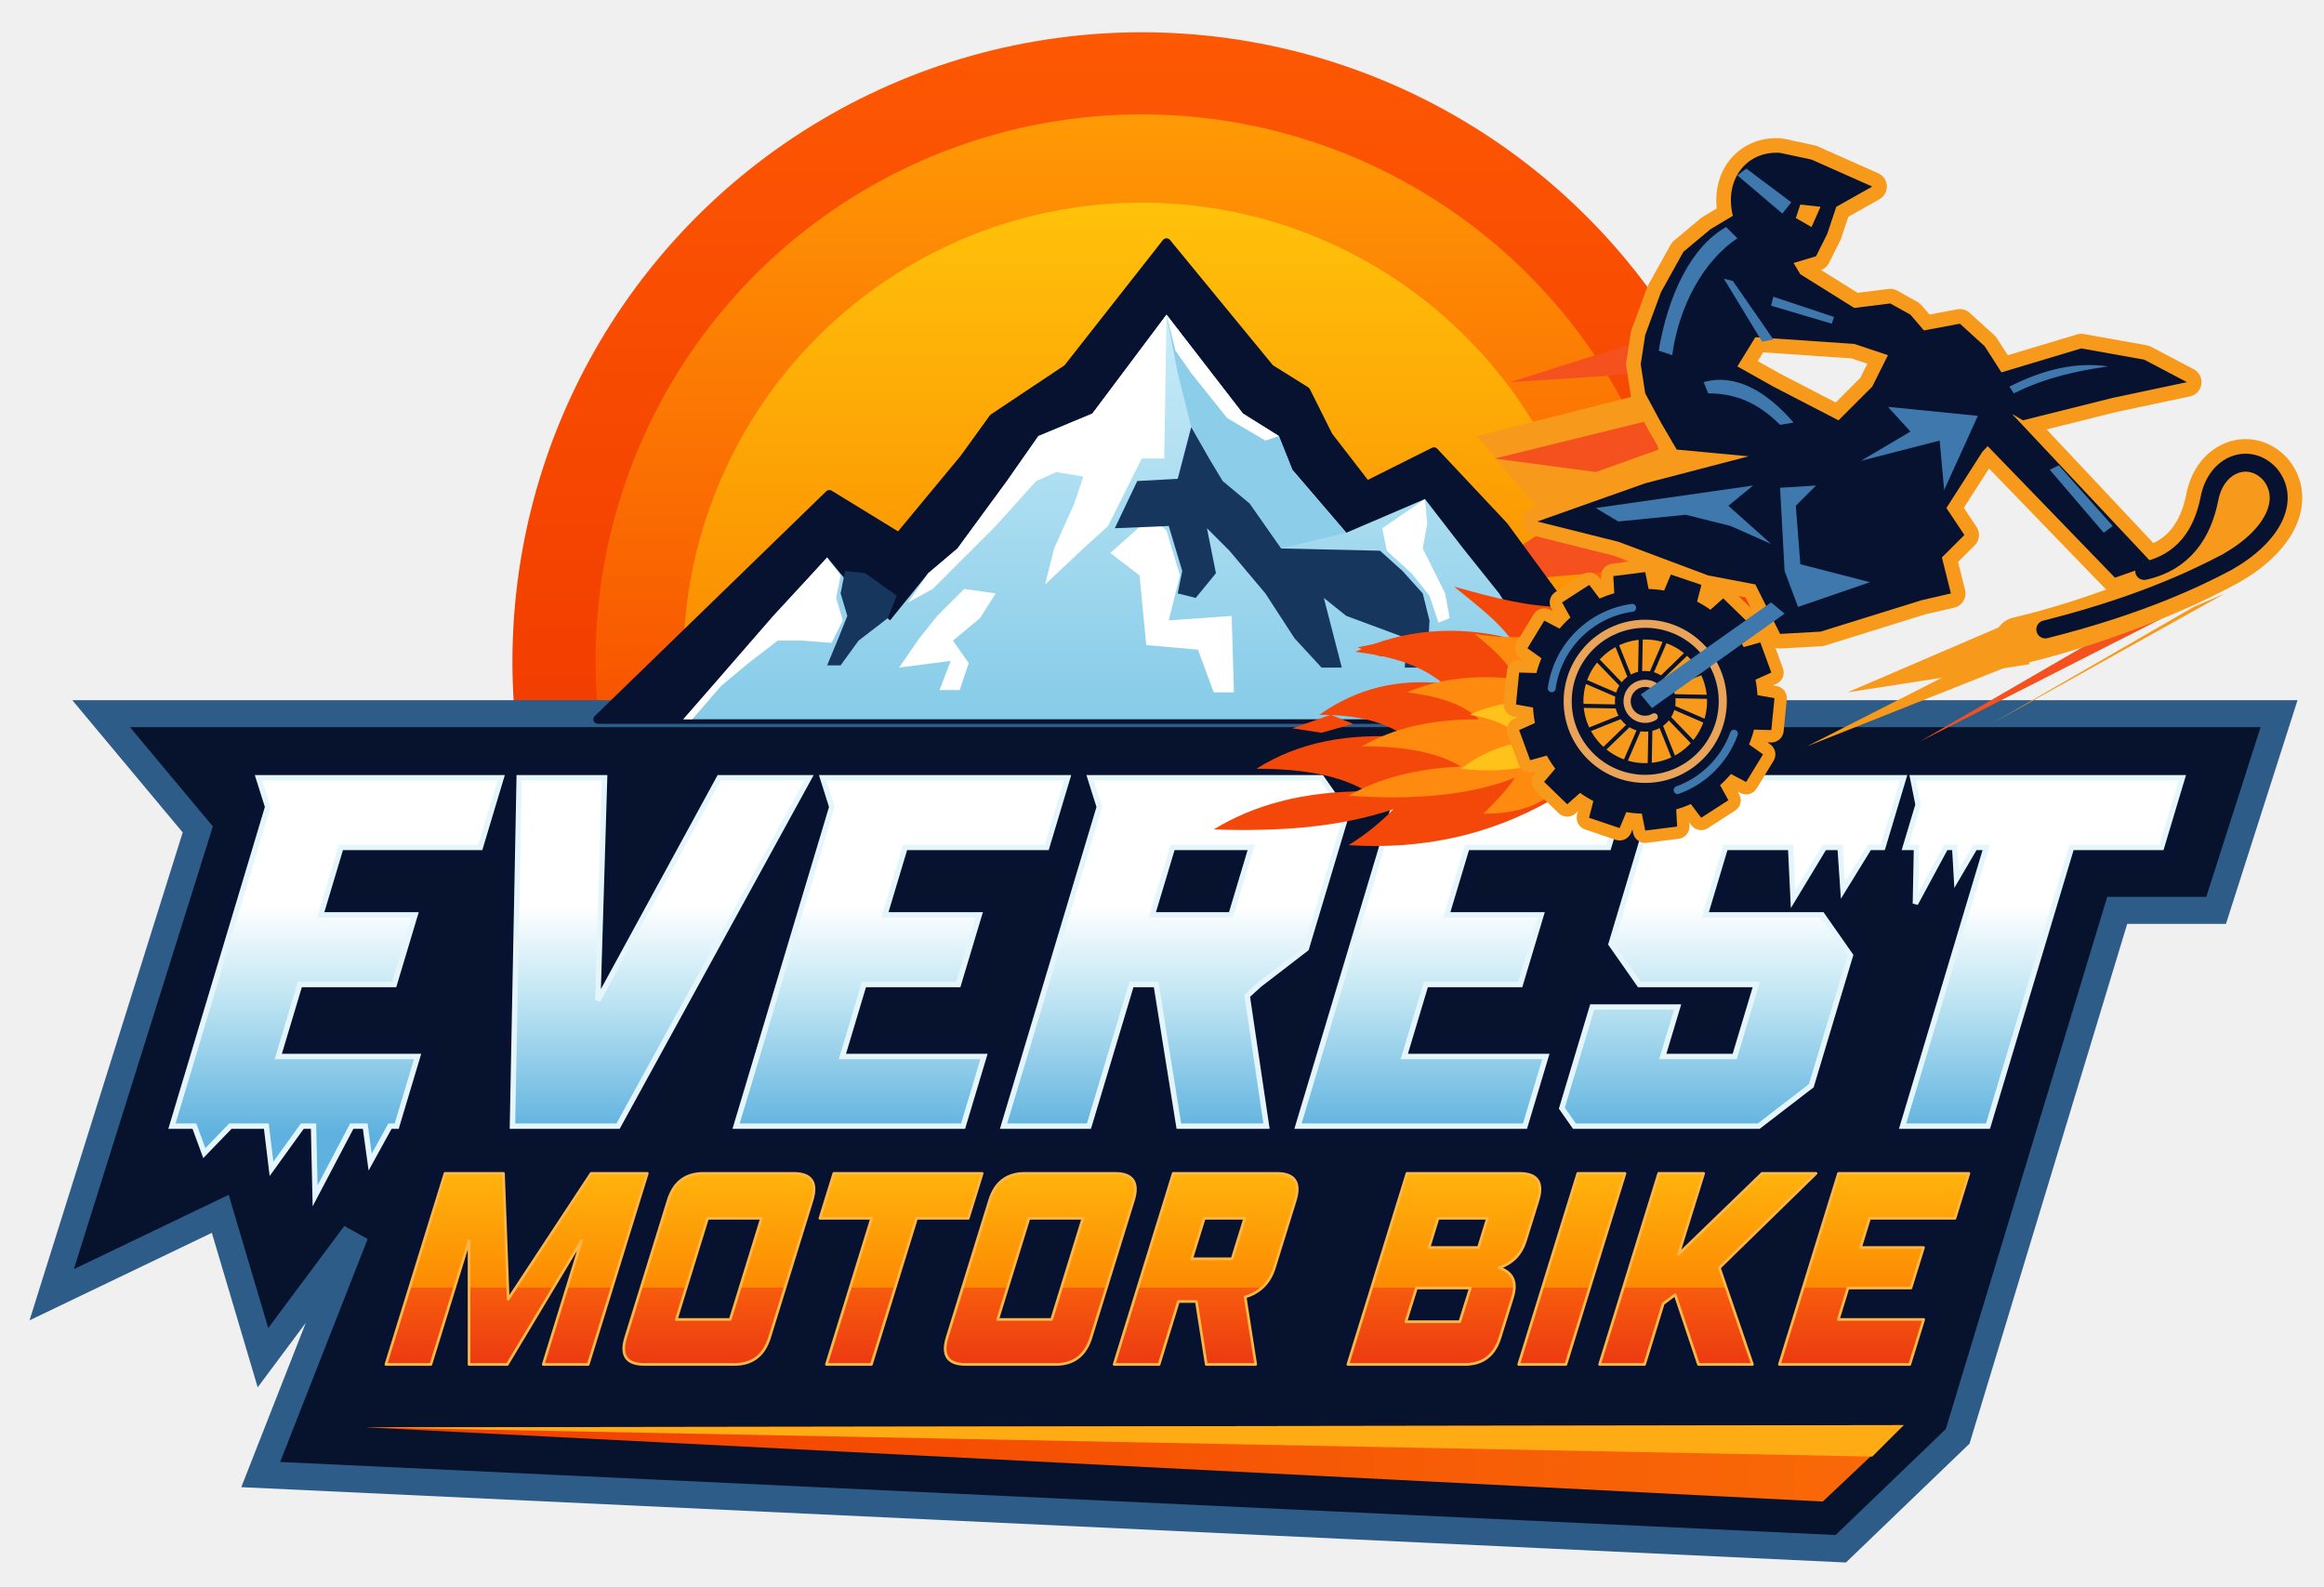
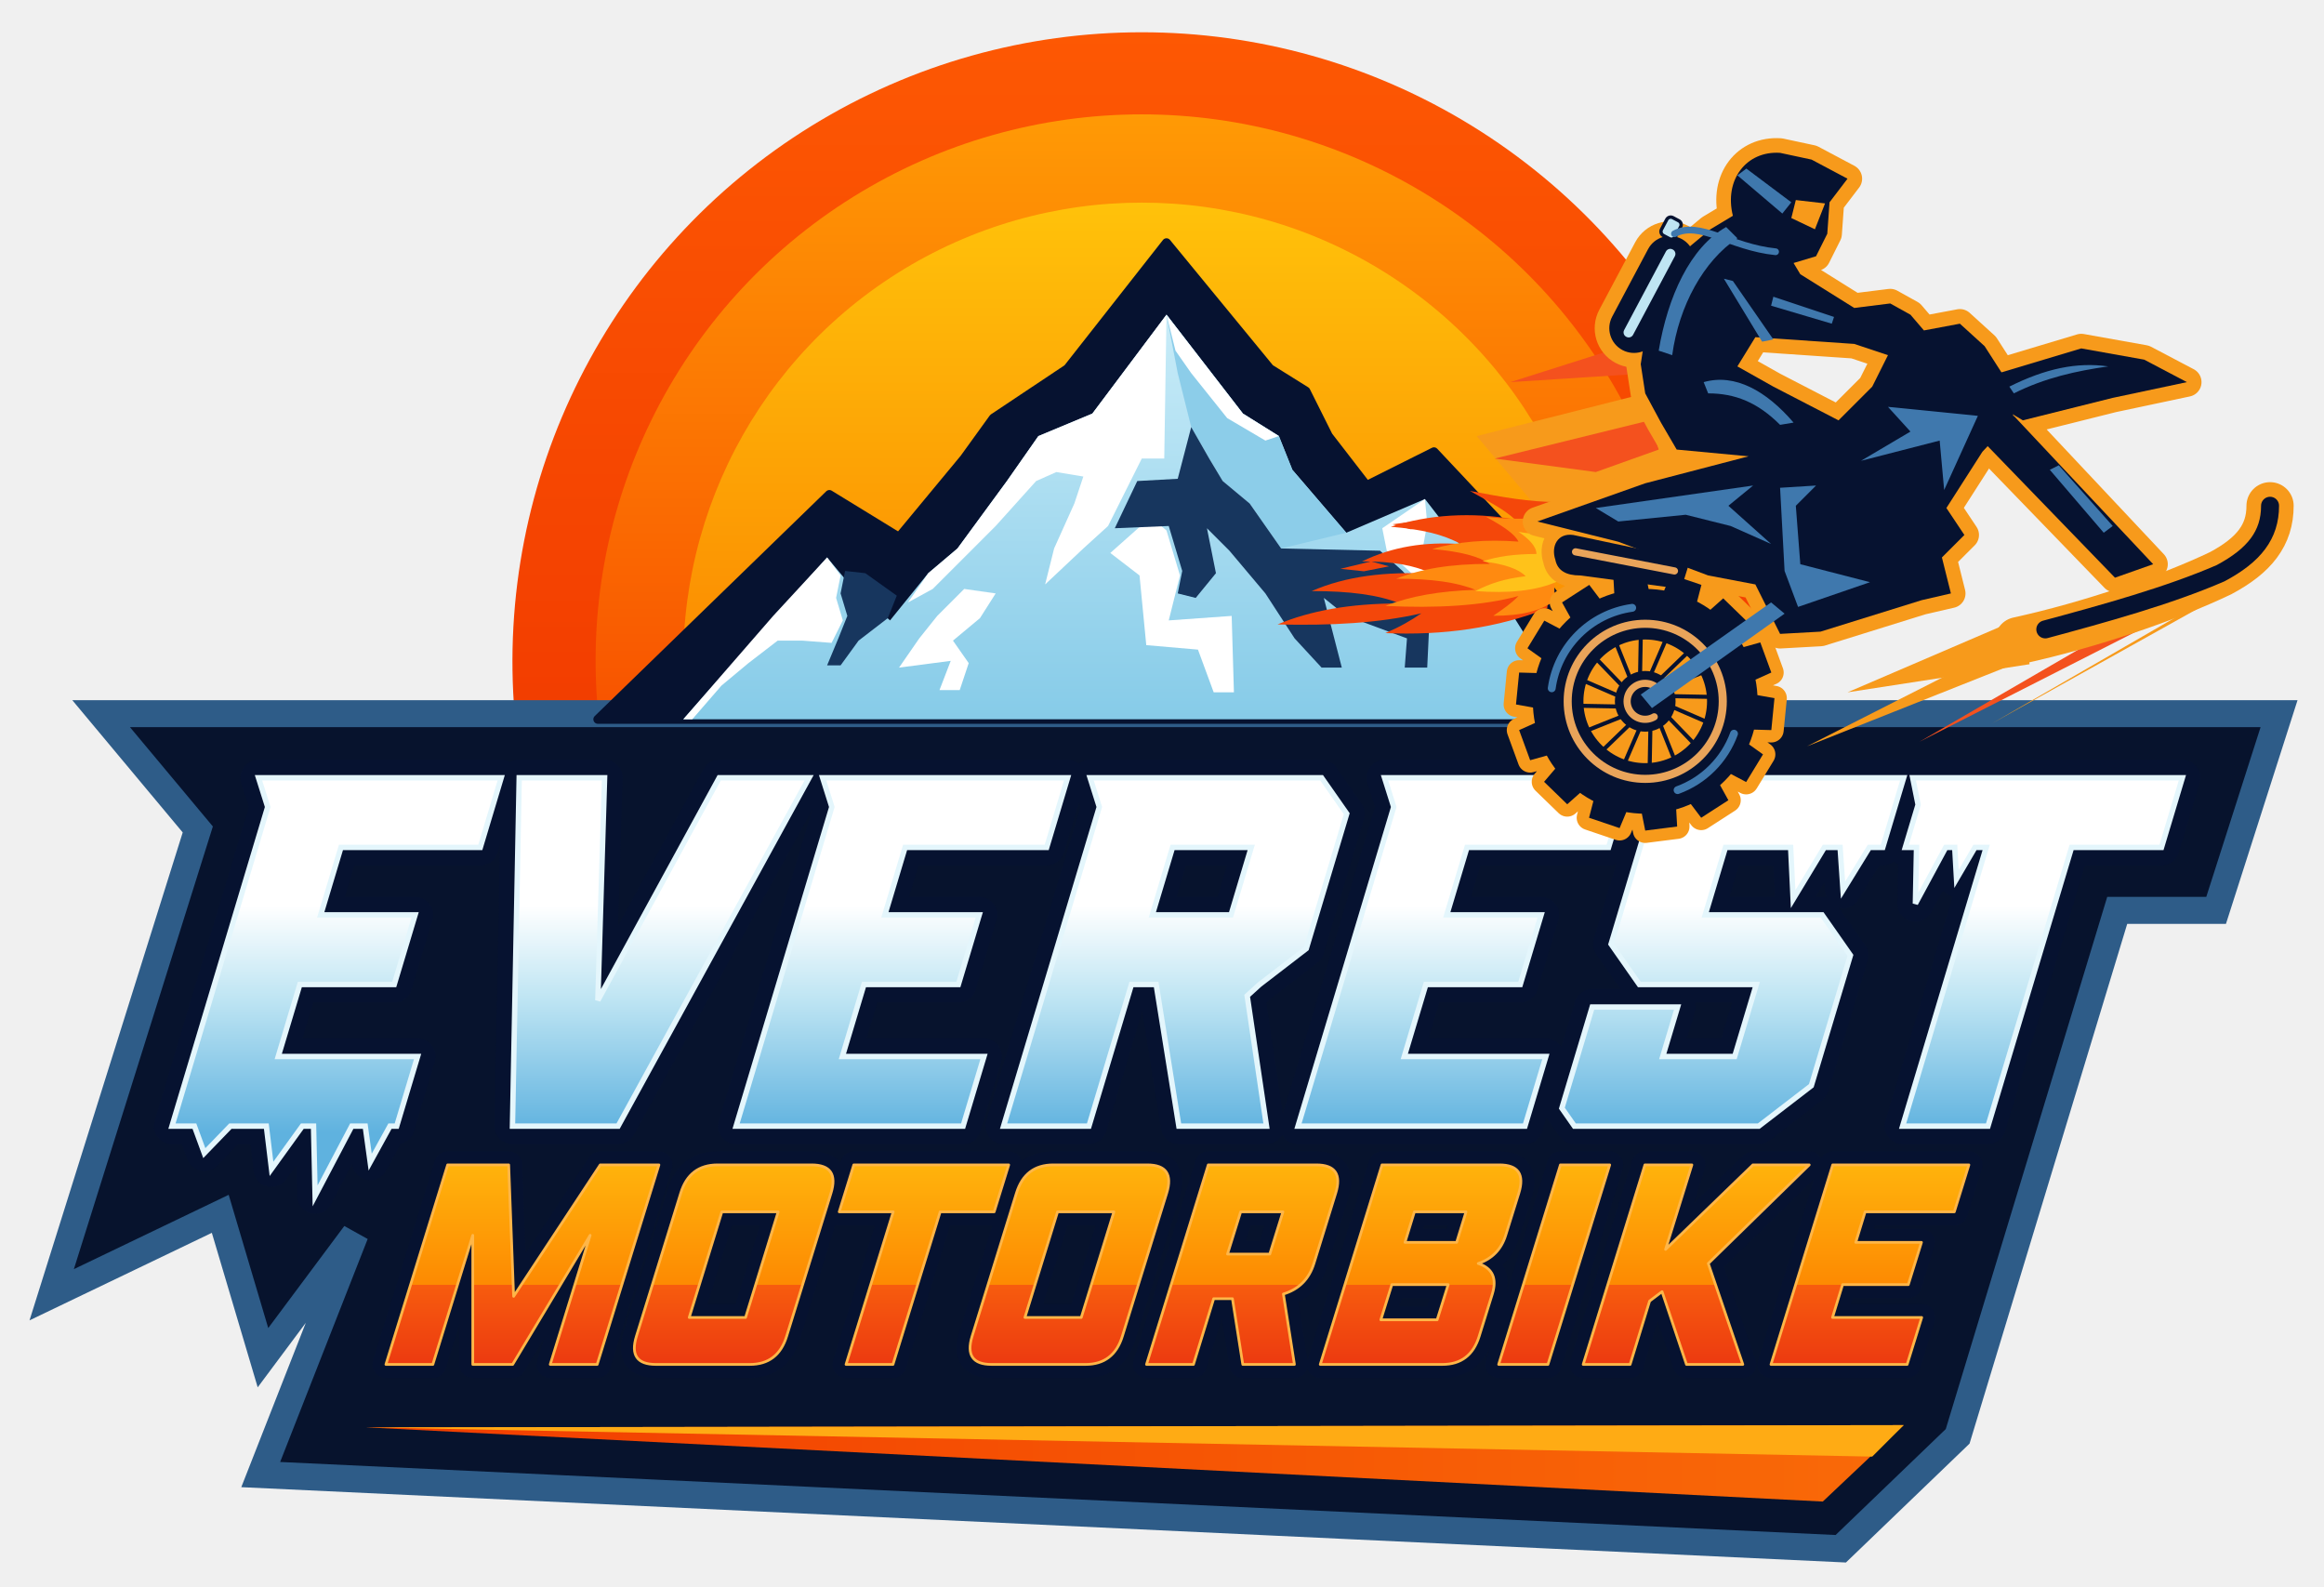
<svg xmlns="http://www.w3.org/2000/svg" width="1034" height="706" viewBox="0 0 1034 706">
  <defs>
    <linearGradient id="linear-gradient-1" x1="-80" y1="14" x2="-80" y2="318" gradientUnits="userSpaceOnUse">
      <stop offset="0" stop-color="#fd5803" />
      <stop offset="1" stop-color="#f23d00" />
    </linearGradient>
    <linearGradient id="linear-gradient-2" x1="-80" y1="50" x2="-80" y2="318" gradientUnits="userSpaceOnUse">
      <stop offset="0" stop-color="#ff9a05" />
      <stop offset="1" stop-color="#f85300" />
    </linearGradient>
    <linearGradient id="linear-gradient-3" x1="-80" y1="90" x2="-80" y2="318" gradientUnits="userSpaceOnUse">
      <stop offset="0" stop-color="#ffc20a" />
      <stop offset="1" stop-color="#fb8500" />
    </linearGradient>
    <linearGradient id="linear-gradient-4" x1="-80" y1="140" x2="-80" y2="320" gradientUnits="userSpaceOnUse">
      <stop offset="0" stop-color="#c9ecf8" />
      <stop offset="1" stop-color="#86cbe8" />
    </linearGradient>
    <linearGradient id="linear-gradient-5" x1="163" y1="-96" x2="847" y2="-96" gradientUnits="userSpaceOnUse">
      <stop offset="0" stop-color="#f23d00" />
      <stop offset="1" stop-color="#f96a08" />
    </linearGradient>
-     <linearGradient id="linear-gradient-6" x1="-80" y1="522" x2="-80" y2="607" gradientUnits="userSpaceOnUse">
+     <linearGradient id="linear-gradient-6" x1="-80" y1="518.22" x2="-80" y2="607" gradientUnits="userSpaceOnUse">
      <stop offset="0" stop-color="#ffb30c" />
      <stop offset="0.6" stop-color="#fd8a02" />
      <stop offset="0.6" stop-color="#f75c0e" />
      <stop offset="1" stop-color="#ec3a10" />
    </linearGradient>
    <linearGradient id="linear-gradient-7" x1="-80" y1="346" x2="-80" y2="504" gradientUnits="userSpaceOnUse">
      <stop offset="0" stop-color="#ffffff" />
      <stop offset="0.36" stop-color="#ffffff" />
      <stop offset="0.62" stop-color="#bfe5f3" />
      <stop offset="1" stop-color="#5fb2df" />
    </linearGradient>
  </defs>
  <g id="sol">
    <path d="M229 318 C220.075 212.683 271.215 111.316 361.223 55.911 C451.232 0.506 564.768 0.506 654.777 55.911 C744.785 111.316 795.925 212.683 787 318 Z" fill="url(#linear-gradient-1)" />
    <path d="M266.2 318 C257.009 225.861 300.981 136.507 379.594 87.578 C458.206 38.648 557.794 38.648 636.406 87.578 C715.019 136.507 758.991 225.861 749.8 318 Z" fill="url(#linear-gradient-2)" />
    <path d="M305.4 318 C296.206 239.931 332.687 163.525 399.176 121.591 C465.666 79.658 550.334 79.658 616.824 121.591 C683.313 163.525 719.794 239.931 710.6 318 Z" fill="url(#linear-gradient-3)" />
  </g>
  <g id="rastro-piloto">
    <polygon points="672,170 735,150 734,166" fill="#f4511e" />
    <polygon points="657,194 736,174 740,192 780,202 732,216 684,226" fill="#f79a1b" />
    <polygon points="651,260 690,234 726,242 720,254" fill="#f4511e" />
    <polygon points="665,204 734,187 738,200 710,210" fill="#f4511e" />
  </g>
  <g id="escudo">
    <polygon points="45,317.5 1014,317.5 986,405 942,405 871,639 819,689 116,656 158,549 117,604 98,540 23,576 88,369" fill="#07132d" stroke="#2e5c88" stroke-width="12" stroke-miterlimit="6" />
  </g>
  <g id="montanha">
    <polygon points="266,320 369,220 400,239 429,204 442,186 460,174 475,164 519,108 565,164 581,174 591,194 608,216 638,201 669,234 691,264 720,320" fill="#061230" stroke="#061230" stroke-width="4" stroke-linejoin="round" />
    <polygon points="304,320 368,248 378,260 396,276 413,255 426,244 448,214 462,194 486,184 519,140 553,184 569,194 575,209 599,237 634,222 651,244 667,264 702,320" fill="url(#linear-gradient-4)" />
    <polygon points="519,140 553,184 569,194 575,209 599,237 570,244 556,224 544,214 538,204 530,190 524,166" fill="#8ccde9" />
    <polygon points="519,140 518,204 508,204 493,234 482,244 465,260 469,244 478,224 482,212 470,210 461,214 443,234 415,262 404,268 413,255 426,244 448,214 462,194 486,184" fill="#ffffff" />
    <polygon points="512,230 519,236 525,256 520,276 548,274 549,308 540,308 533,289 510,287 507,256 494,246" fill="#ffffff" />
    <polygon points="519,140 553,184 569,194 563,196 546,186 530,166 523,156" fill="#ffffff" />
    <polygon points="634,222 615,235 617,245 628,255 636,265 640,277 645,275 643,264 638,254 633,244 635,233" fill="#ffffff" />
    <polygon points="368,248 374,256 372,266 375,276 370,286 357,285 346,285 333,295 321,305 308,320 304,320 344,274" fill="#ffffff" />
    <polygon points="429,262 443,264 436,275 424,285 431,295 427,307 418,307 423,294 400,297 409,284 417,274" fill="#ffffff" />
    <polygon points="530,190 538,204 544,214 556,224 570,244 614,245 624,254 633,264 636,276 635,297 625,297 626,284 599,274 589,266 597,297 588,297 576,284 563,264 547,245 537,235 541,255 532,266 524,264 526,254 520,234 496,235 506,214 524,213" fill="#17365e" />
    <polygon points="376,254 385,255 399,265 395,275 382,285 374,296 368,296 373,284 377,274 374,264" fill="#17365e" />
  </g>
  <g id="faixa-velocidade">
    <polygon points="163,635 847,634 811,668" fill="url(#linear-gradient-5)" />
    <polygon points="163,635 847,634 833,648" fill="#ffab14" />
  </g>
  <g id="motor-bike">
-     <path d="M198 522 L224 522 L226.1 578 L263 522 L288 522 L261.7 607 L241.7 607 L258.7 552 L225.7 607 L208.7 607 L208.7 552 L191.7 607 L171.7 607 Z M313 522 L353 522 C361 522 363.767 526 361.3 534 L342.4 595 C339.933 603 334.7 607 326.7 607 L286.7 607 C278.7 607 275.933 603 278.4 595 L297.3 534 C299.767 526 305 522 313 522 Z M314.8 542 L338.8 542 L324.9 587 L300.9 587 Z M371 522 L437 522 L430.8 542 L407.8 542 L387.7 607 L367.7 607 L387.8 542 L364.8 542 Z M456 522 L496 522 C504 522 506.767 526 504.3 534 L485.4 595 C482.933 603 477.7 607 469.7 607 L429.7 607 C421.7 607 418.933 603 421.4 595 L440.3 534 C442.767 526 448 522 456 522 Z M457.8 542 L481.8 542 L467.9 587 L443.9 587 Z M522 522 L568 522 C576 522 578.767 526 576.3 534 L567 564 C564.933 570.667 560.6 575 554 577 L558.7 607 L536.7 607 L532.3 579 L524.3 579 L515.7 607 L495.7 607 Z M535.8 542 L553.8 542 L548.2 560 L530.2 560 Z M626 522 L676 522 C684 522 686.767 526 684.3 534 L678.7 552 C676.833 558 672.933 562 667 564 C673.067 566 675.067 570.333 673 577 L667.4 595 C664.933 603 659.7 607 651.7 607 L599.7 607 Z M639.8 542 L661.8 542 L657.8 555 L635.8 555 Z M630.2 573 L654.2 573 L649.5 588 L625.5 588 Z M702 522 L723 522 L696.7 607 L675.7 607 Z M738 522 L758 522 L746.8 558 L784 522 L808 522 L765 564 L779.7 607 L755.7 607 L745.3 576 L740 580 L731.7 607 L711.7 607 Z M818 522 L876 522 L869.8 542 L831.8 542 L827.8 555 L855.8 555 L850.2 573 L822.2 573 L817.9 587 L855.9 587 L849.7 607 L791.7 607 Z" fill="none" stroke="#061230" stroke-width="12" stroke-linejoin="round" />
-     <path d="M198 522 L224 522 L226.1 578 L263 522 L288 522 L261.7 607 L241.7 607 L258.7 552 L225.7 607 L208.7 607 L208.7 552 L191.7 607 L171.7 607 Z M313 522 L353 522 C361 522 363.767 526 361.3 534 L342.4 595 C339.933 603 334.7 607 326.7 607 L286.7 607 C278.7 607 275.933 603 278.4 595 L297.3 534 C299.767 526 305 522 313 522 Z M314.8 542 L338.8 542 L324.9 587 L300.9 587 Z M371 522 L437 522 L430.8 542 L407.8 542 L387.7 607 L367.7 607 L387.8 542 L364.8 542 Z M456 522 L496 522 C504 522 506.767 526 504.3 534 L485.4 595 C482.933 603 477.7 607 469.7 607 L429.7 607 C421.7 607 418.933 603 421.4 595 L440.3 534 C442.767 526 448 522 456 522 Z M457.8 542 L481.8 542 L467.9 587 L443.9 587 Z M522 522 L568 522 C576 522 578.767 526 576.3 534 L567 564 C564.933 570.667 560.6 575 554 577 L558.7 607 L536.7 607 L532.3 579 L524.3 579 L515.7 607 L495.7 607 Z M535.8 542 L553.8 542 L548.2 560 L530.2 560 Z M626 522 L676 522 C684 522 686.767 526 684.3 534 L678.7 552 C676.833 558 672.933 562 667 564 C673.067 566 675.067 570.333 673 577 L667.4 595 C664.933 603 659.7 607 651.7 607 L599.7 607 Z M639.8 542 L661.8 542 L657.8 555 L635.8 555 Z M630.2 573 L654.2 573 L649.5 588 L625.5 588 Z M702 522 L723 522 L696.7 607 L675.7 607 Z M738 522 L758 522 L746.8 558 L784 522 L808 522 L765 564 L779.7 607 L755.7 607 L745.3 576 L740 580 L731.7 607 L711.7 607 Z M818 522 L876 522 L869.8 542 L831.8 542 L827.8 555 L855.8 555 L850.2 573 L822.2 573 L817.9 587 L855.9 587 L849.7 607 L791.7 607 Z" fill="url(#linear-gradient-6)" fill-rule="evenodd" stroke="#ffb648" stroke-width="1.2" stroke-linejoin="round" />
+     <path d="M199.17 518.22 L226.33 518.22 L228.52 576.71 L267.06 518.22 L293.17 518.22 L265.7 607 L244.81 607 L262.57 549.55 L228.1 607 L210.35 607 L210.35 549.55 L192.59 607 L171.7 607 Z M319.29 518.22 L361.07 518.22 C369.42 518.22 372.31 522.4 369.74 530.75 L349.99 594.47 C347.42 602.82 341.95 607 333.6 607 L291.82 607 C283.46 607 280.57 602.82 283.15 594.47 L302.89 530.75 C305.46 522.4 310.93 518.22 319.29 518.22 Z M321.17 539.11 L346.23 539.11 L331.72 586.11 L306.65 586.11 Z M379.87 518.22 L448.8 518.22 L442.33 539.11 L418.3 539.11 L397.31 607 L376.42 607 L397.41 539.11 L373.39 539.11 Z M468.65 518.22 L510.43 518.22 C518.78 518.22 521.67 522.4 519.1 530.75 L499.36 594.47 C496.78 602.82 491.31 607 482.96 607 L441.18 607 C432.82 607 429.93 602.82 432.51 594.47 L452.25 530.75 C454.83 522.4 460.29 518.22 468.65 518.22 Z M470.53 539.11 L495.6 539.11 L481.08 586.11 L456.01 586.11 Z M537.59 518.22 L585.63 518.22 C593.99 518.22 596.88 522.4 594.3 530.75 L584.59 562.09 C582.43 569.05 577.9 573.58 571.01 575.67 L575.92 607 L552.94 607 L548.34 577.75 L539.99 577.75 L531 607 L510.11 607 Z M552 539.11 L570.8 539.11 L564.95 557.91 L546.15 557.91 Z M614.88 518.22 L667.1 518.22 C675.46 518.22 678.35 522.4 675.77 530.75 L669.92 549.55 C667.97 555.82 663.9 560 657.7 562.09 C664.04 564.18 666.13 568.7 663.97 575.67 L658.12 594.47 C655.54 602.82 650.08 607 641.72 607 L587.41 607 Z M629.29 539.11 L652.27 539.11 L648.09 552.69 L625.11 552.69 Z M619.26 571.49 L644.33 571.49 L639.42 587.15 L614.36 587.15 Z M694.26 518.22 L716.19 518.22 L688.72 607 L666.79 607 Z M731.86 518.22 L752.75 518.22 L741.05 555.82 L779.91 518.22 L804.97 518.22 L760.06 562.09 L775.42 607 L750.35 607 L739.49 574.62 L733.95 578.8 L725.28 607 L704.39 607 Z M815.42 518.22 L876 518.22 L869.52 539.11 L829.83 539.11 L825.66 552.69 L854.9 552.69 L849.05 571.49 L819.81 571.49 L815.32 586.11 L855.01 586.11 L848.53 607 L787.95 607 Z" fill="none" stroke="#061230" stroke-width="12" stroke-linejoin="round" />
+     <path d="M199.17 518.22 L226.33 518.22 L228.52 576.71 L267.06 518.22 L293.17 518.22 L265.7 607 L244.81 607 L262.57 549.55 L228.1 607 L210.35 607 L210.35 549.55 L192.59 607 L171.7 607 Z M319.29 518.22 L361.07 518.22 C369.42 518.22 372.31 522.4 369.74 530.75 L349.99 594.47 C347.42 602.82 341.95 607 333.6 607 L291.82 607 C283.46 607 280.57 602.82 283.15 594.47 L302.89 530.75 C305.46 522.4 310.93 518.22 319.29 518.22 Z M321.17 539.11 L346.23 539.11 L331.72 586.11 L306.65 586.11 Z M379.87 518.22 L448.8 518.22 L442.33 539.11 L418.3 539.11 L397.31 607 L376.42 607 L397.41 539.11 L373.39 539.11 Z M468.65 518.22 L510.43 518.22 C518.78 518.22 521.67 522.4 519.1 530.75 L499.36 594.47 C496.78 602.82 491.31 607 482.96 607 L441.18 607 C432.82 607 429.93 602.82 432.51 594.47 L452.25 530.75 C454.83 522.4 460.29 518.22 468.65 518.22 Z M470.53 539.11 L495.6 539.11 L481.08 586.11 L456.01 586.11 Z M537.59 518.22 L585.63 518.22 C593.99 518.22 596.88 522.4 594.3 530.75 L584.59 562.09 C582.43 569.05 577.9 573.58 571.01 575.67 L575.92 607 L552.94 607 L548.34 577.75 L539.99 577.75 L531 607 L510.11 607 Z M552 539.11 L570.8 539.11 L564.95 557.91 L546.15 557.91 Z M614.88 518.22 L667.1 518.22 C675.46 518.22 678.35 522.4 675.77 530.75 L669.92 549.55 C667.97 555.82 663.9 560 657.7 562.09 C664.04 564.18 666.13 568.7 663.97 575.67 L658.12 594.47 C655.54 602.82 650.08 607 641.72 607 L587.41 607 Z M629.29 539.11 L652.27 539.11 L648.09 552.69 L625.11 552.69 Z M619.26 571.49 L644.33 571.49 L639.42 587.15 L614.36 587.15 Z M694.26 518.22 L716.19 518.22 L688.72 607 L666.79 607 Z M731.86 518.22 L752.75 518.22 L741.05 555.82 L779.91 518.22 L804.97 518.22 L760.06 562.09 L775.42 607 L750.35 607 L739.49 574.62 L733.95 578.8 L725.28 607 L704.39 607 Z M815.42 518.22 L876 518.22 L869.52 539.11 L829.83 539.11 L825.66 552.69 L854.9 552.69 L849.05 571.49 L819.81 571.49 L815.32 586.11 L855.01 586.11 L848.53 607 L787.95 607 Z" fill="url(#linear-gradient-6)" fill-rule="evenodd" stroke="#ffb648" stroke-width="1.2" stroke-linejoin="round" />
  </g>
  <g id="everest">
    <path d="M115 346 L223 346 L213.7 377 L151.7 377 L142.7 407 L184.7 407 L175.4 438 L133.4 438 L123.8 470 L185.8 470 L176.5 501 L173.5 501 L164.7 517 L162.5 501 L156.5 501 L140.2 532 L139.5 501 L134.5 501 L120.8 520 L118.5 501 L102.5 501 L90.9 513 L86.5 501 L76.5 501 L119.1 359 Z M231 346 L269 346 L266 445 L320 346 L360 346 L275 501 L228 501 Z M366 346 L475 346 L465.7 377 L402.7 377 L393.7 407 L435.7 407 L426.4 438 L384.4 438 L374.8 470 L437.8 470 L428.5 501 L327.5 501 L370.1 359 Z M485 346 L588 346 L599.2 362 L581.2 422 L560.4 438 L554.9 443 L563.5 501 L524.5 501 L514.4 438 L503.4 438 L484.5 501 L446.5 501 L489.1 359 Z M521.7 377 L556.7 377 L547.7 407 L512.7 407 Z M616 346 L725 346 L715.7 377 L652.7 377 L643.7 407 L685.7 407 L676.4 438 L634.4 438 L624.8 470 L687.8 470 L678.5 501 L577.5 501 L620.1 359 Z M759 346 L847 346 L837.7 377 L831.7 377 L820 396 L818.7 377 L811.7 377 L797.8 400 L796.7 377 L767.7 377 L758.7 407 L810.7 407 L823.3 425 L805.9 483 L782.5 501 L700.5 501 L694.9 493 L708.4 448 L746.4 448 L739.8 470 L771.8 470 L781.4 438 L729.4 438 L716.8 420 L733 366 Z M851 346 L971 346 L961.7 377 L921.7 377 L884.5 501 L846.5 501 L883.7 377 L878.7 377 L870.5 391 L869.7 377 L865.7 377 L852.2 402 L852.7 377 L847.7 377 L853.4 358 Z" fill="none" stroke="#061230" stroke-width="16" stroke-linejoin="round" />
    <path d="M115 346 L223 346 L213.7 377 L151.7 377 L142.7 407 L184.7 407 L175.4 438 L133.4 438 L123.8 470 L185.8 470 L176.5 501 L173.5 501 L164.7 517 L162.5 501 L156.5 501 L140.2 532 L139.5 501 L134.5 501 L120.8 520 L118.5 501 L102.5 501 L90.9 513 L86.5 501 L76.5 501 L119.1 359 Z M231 346 L269 346 L266 445 L320 346 L360 346 L275 501 L228 501 Z M366 346 L475 346 L465.7 377 L402.7 377 L393.7 407 L435.7 407 L426.4 438 L384.4 438 L374.8 470 L437.8 470 L428.5 501 L327.5 501 L370.1 359 Z M485 346 L588 346 L599.2 362 L581.2 422 L560.4 438 L554.9 443 L563.5 501 L524.5 501 L514.4 438 L503.4 438 L484.5 501 L446.5 501 L489.1 359 Z M521.7 377 L556.7 377 L547.7 407 L512.7 407 Z M616 346 L725 346 L715.7 377 L652.7 377 L643.7 407 L685.7 407 L676.4 438 L634.4 438 L624.8 470 L687.8 470 L678.5 501 L577.5 501 L620.1 359 Z M759 346 L847 346 L837.7 377 L831.7 377 L820 396 L818.7 377 L811.7 377 L797.8 400 L796.7 377 L767.7 377 L758.7 407 L810.7 407 L823.3 425 L805.9 483 L782.5 501 L700.5 501 L694.9 493 L708.4 448 L746.4 448 L739.8 470 L771.8 470 L781.4 438 L729.4 438 L716.8 420 L733 366 Z M851 346 L971 346 L961.7 377 L921.7 377 L884.5 501 L846.5 501 L883.7 377 L878.7 377 L870.5 391 L869.7 377 L865.7 377 L852.2 402 L852.7 377 L847.7 377 L853.4 358 Z" fill="url(#linear-gradient-7)" fill-rule="evenodd" stroke="#e4f6fc" stroke-width="2.4" />
  </g>
  <g id="chamas">
-     <path d="M696 270 C680 270 665 266 647 261 C658 270 666 276 672 284 C648 278 624 280 603 290 C620 292 632 296 642 304 C622 302 604 306 587 318 C604 318 616 321 626 328 C600 326 578 330 559 342 C580 342 596 345 608 352 C580 352 558 358 540 369 C570 370 596 368 620 360 C614 366 608 371 600 376 C632 378 662 372 690 356 Z" fill="#f4470a" />
-     <path d="M694 282 C680 284 668 284 656 282 C666 290 672 296 674 302 C656 300 640 302 626 308 C642 310 652 314 658 320 C636 320 620 324 606 332 C626 332 640 335 650 341 C630 342 614 346 600 354 C628 356 654 354 674 346 C670 352 666 356 660 362 C676 362 686 358 694 350 Z" fill="#ff8a10" />
-     <path d="M696 294 C688 296 680 296 674 294 C680 300 684 306 684 312 C672 312 662 314 654 318 C666 320 674 324 678 330 C666 332 658 336 650 342 C668 344 684 342 696 334 Z" fill="#ffc21a" />
-     <polygon points="604,288 624,284 632,290 614,292" fill="#f4470a" />
-     <polygon points="575,324 592,318 602,322 588,326" fill="#f4470a" />
+     <g transform="translate(694 247) scale(0.8 0.55) translate(-697 -313)">
+       <path d="M696 270 C680 270 665 266 647 261 C658 270 666 276 672 284 C648 278 624 280 603 290 C620 292 632 296 642 304 C622 302 604 306 587 318 C604 318 616 321 626 328 C600 326 578 330 559 342 C580 342 596 345 608 352 C580 352 558 358 540 369 C570 370 596 368 620 360 C614 366 608 371 600 376 C632 378 662 372 690 356 Z" fill="#f4470a" />
+       <path d="M694 282 C680 284 668 284 656 282 C666 290 672 296 674 302 C656 300 640 302 626 308 C642 310 652 314 658 320 C636 320 620 324 606 332 C626 332 640 335 650 341 C630 342 614 346 600 354 C628 356 654 354 674 346 C670 352 666 356 660 362 C676 362 686 358 694 350 Z" fill="#ff8a10" />
+       <path d="M696 294 C688 296 680 296 674 294 C680 300 684 306 684 312 C672 312 662 314 654 318 C666 320 674 324 678 330 C666 332 658 336 650 342 C668 344 684 342 696 334 Z" fill="#ffc21a" />
+       <polygon points="604,288 624,284 632,290 614,292" fill="#f4470a" />
+       <polygon points="575,324 592,318 602,322 588,326" fill="#f4470a" />
+     </g>
    <polygon points="804,332 926,270 950,274" fill="#f79a1b" />
    <polygon points="854,330 954,272 972,270" fill="#f4511e" />
    <polygon points="886,322 976,270 990,264" fill="#f79a1b" />
  </g>
  <g id="moto-piloto">
-     <path d="M771 96 C767 80 777 67 792 68 L806 71 L833 83 L817 92 L813 104 L808 114 L798 117 L801 122 L825 137 L841 135 L850 140 L856 147 L872 144 L883 154 L892 168 L896 186 L882 201 L866 226 L874 238 L864 248 L868 264 L855 267 L810 281 L792 282 L781 260 L760 256 L720 241 L684 232 L732 215 L778 203 L746 200 L739 188 L732 175 L730 162 L732 149 L739 130 L749 112 L761 102 Z M773 163 L781 150 L825 153 L840 158 L833 172 L818 187 L789 172 Z" fill="#f79a1b" fill-rule="evenodd" stroke="#f79a1b" stroke-width="13" stroke-linecap="round" stroke-linejoin="round" />
+     <rect x="707" y="120" width="56" height="22" rx="11" transform="rotate(-62 735 131)" fill="#f79a1b" stroke="#f79a1b" stroke-width="13" stroke-linejoin="round" />
+     <path d="M752 249 L700 238 C693 237 690 243 692 249 C693 254 697 256 703 256 L748 262 Z" fill="#f79a1b" stroke="#f79a1b" stroke-width="11" stroke-linejoin="round" />
+     <path d="M771 96 C767 80 777 67 792 68 L806 71 L822 79.5 L814 90 L813 104 L808 114 L798 117 L801 122 L825 137 L841 135 L850 140 L856 147 L872 144 L883 154 L892 168 L896 186 L882 201 L866 226 L874 238 L864 248 L868 264 L855 267 L810 281 L792 282 L781 260 L760 256 L720 241 L684 232 L732 215 L778 203 L746 200 L739 188 L732 175 L730 162 L732 149 L739 130 L749 112 L761 102 Z M773 163 L781 150 L825 153 L840 158 L833 172 L818 187 L789 172 Z" fill="#f79a1b" fill-rule="evenodd" stroke="#f79a1b" stroke-width="13" stroke-linecap="round" stroke-linejoin="round" />
    <path d="M886 167 L926 155 L954 160 L973 170 L940 177 L900 187 L890 181 Z M881 195 L896 185 L958 251 L941 257 Z" fill="#f79a1b" stroke="#f79a1b" stroke-width="13" stroke-linecap="round" stroke-linejoin="round" />
-     <path d="M898 285 C920 280 960 267 991 250 C1012 238 1019 222 1010 211 C1001 201 986 206 983 222 C980 237 972 250 954 254" fill="none" stroke="#f79a1b" stroke-width="21" stroke-linecap="round" stroke-linejoin="round" />
-     <path d="M983 222 C986 206 1001 201 1010 211 C1019 222 1012 238 991 250 C980 244 980 234 983 222 Z" fill="#f79a1b" />
+     <path d="M898 285 C930 278 965 266 988 255 C1003 247 1010 238 1010 225" fill="none" stroke="#f79a1b" stroke-width="21" stroke-linecap="round" stroke-linejoin="round" />
    <polygon points="900,274.5 822,308 903,295.5" fill="#f79a1b" />
    <path d="M782 312 C782 339.614 759.614 362 732 362 C704.386 362 682 339.614 682 312 C682 284.386 704.386 262 732 262 C759.614 262 782 284.386 782 312 Z M778.9 308.7 L789.5 310.6 L788.1 324.8 L777.3 324.5 Z M775.7 329.4 L784.4 335.6 L776.9 347.9 L767.4 342.9 Z M763.8 346.6 L769 356 L756.9 363.8 L750.4 355.2 Z M745.6 357 L746.2 367.7 L732 369.5 L729.9 359 Z M724.8 358.4 L720.6 368.4 L707 363.8 L709.7 353.4 Z M705.3 350.7 L697.3 357.8 L687 347.8 L694 339.6 Z M691.2 335.3 L680.8 338.2 L675.9 324.8 L685.7 320.4 Z M685.1 315.3 L674.5 313.4 L675.9 299.2 L686.7 299.5 Z M688.3 294.6 L679.6 288.4 L687.1 276.1 L696.6 281.1 Z M700.2 277.4 L695 268 L707.1 260.2 L713.6 268.8 Z M718.4 267 L717.8 256.3 L732 254.5 L734.1 265 Z M739.2 265.6 L743.4 255.6 L757 260.2 L754.3 270.6 Z M758.7 273.3 L766.7 266.2 L777 276.2 L770 284.4 Z M772.8 288.7 L783.2 285.8 L788.1 299.2 L778.3 303.6 Z" fill="#f79a1b" stroke="#f79a1b" stroke-width="11" stroke-linecap="round" stroke-linejoin="round" />
-     <path d="M771 96 C767 80 777 67 792 68 L806 71 L833 83 L817 92 L813 104 L808 114 L798 117 L801 122 L825 137 L841 135 L850 140 L856 147 L872 144 L883 154 L892 168 L896 186 L882 201 L866 226 L874 238 L864 248 L868 264 L855 267 L810 281 L792 282 L781 260 L760 256 L720 241 L684 232 L732 215 L778 203 L746 200 L739 188 L732 175 L730 162 L732 149 L739 130 L749 112 L761 102 Z M773 163 L781 150 L825 153 L840 158 L833 172 L818 187 L789 172 Z" fill="#061230" fill-rule="evenodd" />
+     <path d="M771 96 C767 80 777 67 792 68 L806 71 L822 79.5 L814 90 L813 104 L808 114 L798 117 L801 122 L825 137 L841 135 L850 140 L856 147 L872 144 L883 154 L892 168 L896 186 L882 201 L866 226 L874 238 L864 248 L868 264 L855 267 L810 281 L792 282 L781 260 L760 256 L720 241 L684 232 L732 215 L778 203 L746 200 L739 188 L732 175 L730 162 L732 149 L739 130 L749 112 L761 102 Z M773 163 L781 150 L825 153 L840 158 L833 172 L818 187 L789 172 Z" fill="#061230" fill-rule="evenodd" />
+     <rect x="707" y="120" width="56" height="22" rx="11" transform="rotate(-62 735 131)" fill="#061230" />
+     <path d="M752 249 L700 238 C693 237 690 243 692 249 C693 254 697 256 703 256 L748 262 Z" fill="#061230" />
+     <rect x="713" y="127.5" width="44" height="4.5" rx="2.2" transform="rotate(-62 735 131)" fill="#bfe5f3" />
+     <rect x="739" y="98" width="9" height="7" rx="2" transform="rotate(-62 743.5 101.5)" fill="#bfe5f3" stroke="#061230" stroke-width="1.5" />
+     <path d="M745 104 C756 98 770 110 790 112" fill="none" stroke="#3f78ad" stroke-width="3" stroke-linecap="round" />
+     <path d="M745 254 L701 245.5" fill="none" stroke="#e9a45a" stroke-width="3.2" stroke-linecap="round" />
    <path d="M886 167 L926 155 L954 160 L973 170 L940 177 L900 187 L890 181 Z M881 195 L896 185 L958 251 L941 257 Z" fill="#061230" />
-     <path d="M910 280 C950 270 976 258 991 250 C1012 238 1019 222 1010 211 C1001 201 986 206 983 222 C980 237 972 250 954 254" fill="none" stroke="#061230" stroke-width="8" stroke-linecap="round" stroke-linejoin="round" />
+     <path d="M910 280 C936 273 965 265 988 255 C1003 247 1010 238 1010 225" fill="none" stroke="#061230" stroke-width="8" stroke-linecap="round" stroke-linejoin="round" />
    <path d="M768 101 C752 110 742 132 738 156 L744 158 C747 136 758 116 773 106 Z" fill="#3f78ad" />
    <polygon points="767,124 771,125 789,151 784,152" fill="#3f78ad" />
    <polygon points="789,132 816,141 815,144 788,136" fill="#3f78ad" />
    <path d="M758 170 C772 166 786 174 798 188 L792 189 C782 179 772 175 760 175 Z" fill="#3f78ad" />
    <polygon points="840,181 880,185 865,218 863,196 828,205 850,192" fill="#3f78ad" />
    <polygon points="710,226 780,216 769,225 788,242 770,234 750,229 720,232" fill="#3f78ad" />
    <polygon points="792,217 808,216 799,225 801,251 832,259 800,270 794,254" fill="#3f78ad" />
    <path d="M894 172 C910 164 924 161 938 163 C924 165 910 168 896 175 Z" fill="#3f78ad" />
    <polygon points="912,209 916,207 940,234 936,237" fill="#3f78ad" />
    <polygon points="773,78 777,75 797,90 793,95" fill="#3f78ad" />
-     <polygon points="801,91 810,92 806,101 799,97" fill="#f79a1b" />
+     <polygon points="799,89 812,90.5 807.5,102 797,97" fill="#f79a1b" />
  </g>
  <g id="roda-traseira">
    <path d="M782 312 C782 339.614 759.614 362 732 362 C704.386 362 682 339.614 682 312 C682 284.386 704.386 262 732 262 C759.614 262 782 284.386 782 312 Z M778.9 308.7 L789.5 310.6 L788.1 324.8 L777.3 324.5 Z M775.7 329.4 L784.4 335.6 L776.9 347.9 L767.4 342.9 Z M763.8 346.6 L769 356 L756.9 363.8 L750.4 355.2 Z M745.6 357 L746.2 367.7 L732 369.5 L729.9 359 Z M724.8 358.4 L720.6 368.4 L707 363.8 L709.7 353.4 Z M705.3 350.7 L697.3 357.8 L687 347.8 L694 339.6 Z M691.2 335.3 L680.8 338.2 L675.9 324.8 L685.7 320.4 Z M685.1 315.3 L674.5 313.4 L675.9 299.2 L686.7 299.5 Z M688.3 294.6 L679.6 288.4 L687.1 276.1 L696.6 281.1 Z M700.2 277.4 L695 268 L707.1 260.2 L713.6 268.8 Z M718.4 267 L717.8 256.3 L732 254.5 L734.1 265 Z M739.2 265.6 L743.4 255.6 L757 260.2 L754.3 270.6 Z M758.7 273.3 L766.7 266.2 L777 276.2 L770 284.4 Z M772.8 288.7 L783.2 285.8 L788.1 299.2 L778.3 303.6 Z" fill="#061230" />
    <path d="M690.4 306.2 C692.992 287.607 707.607 272.991 726.2 270.4" fill="none" stroke="#3f78ad" stroke-width="3.5" stroke-linecap="round" />
    <path d="M771.5 326.4 C767.254 338.065 758.065 347.254 746.4 351.5" fill="none" stroke="#3f78ad" stroke-width="3.5" stroke-linecap="round" />
    <circle cx="732" cy="312" r="34.5" fill="none" stroke="#e9a45a" stroke-width="3.6" />
    <circle cx="732" cy="312" r="27.5" fill="#f79a1b" />
    <path d="M743.8 314.4 L758.6 320.8 M742 318.7 L753.2 330.3 M738.6 322 L744.6 337 M734.3 323.8 L734 339.9 M729.6 323.8 L723.2 338.6 M725.3 322 L713.7 333.2 M722 318.6 L707 324.6 M720.2 314.3 L704.1 314 M720.2 309.6 L705.4 303.2 M722 305.3 L710.8 293.7 M725.4 302 L719.4 287 M729.7 300.2 L730 284.1 M734.4 300.2 L740.8 285.4 M738.7 302 L750.3 290.8 M742 305.4 L757 299.4 M743.8 309.7 L759.9 310" fill="none" stroke="#061230" stroke-width="1.8" />
    <circle cx="732" cy="312" r="13.5" fill="#061230" />
    <path d="M736 318.9 C732.335 321.057 727.624 319.971 725.274 316.427 C722.924 312.882 723.757 308.119 727.171 305.584 C730.585 303.048 735.386 303.626 738.1 306.9" fill="none" stroke="#e9a45a" stroke-width="3.2" stroke-linecap="round" />
    <polygon points="788,268 794,273 735,315 730,309" fill="#3f78ad" />
  </g>
</svg>
